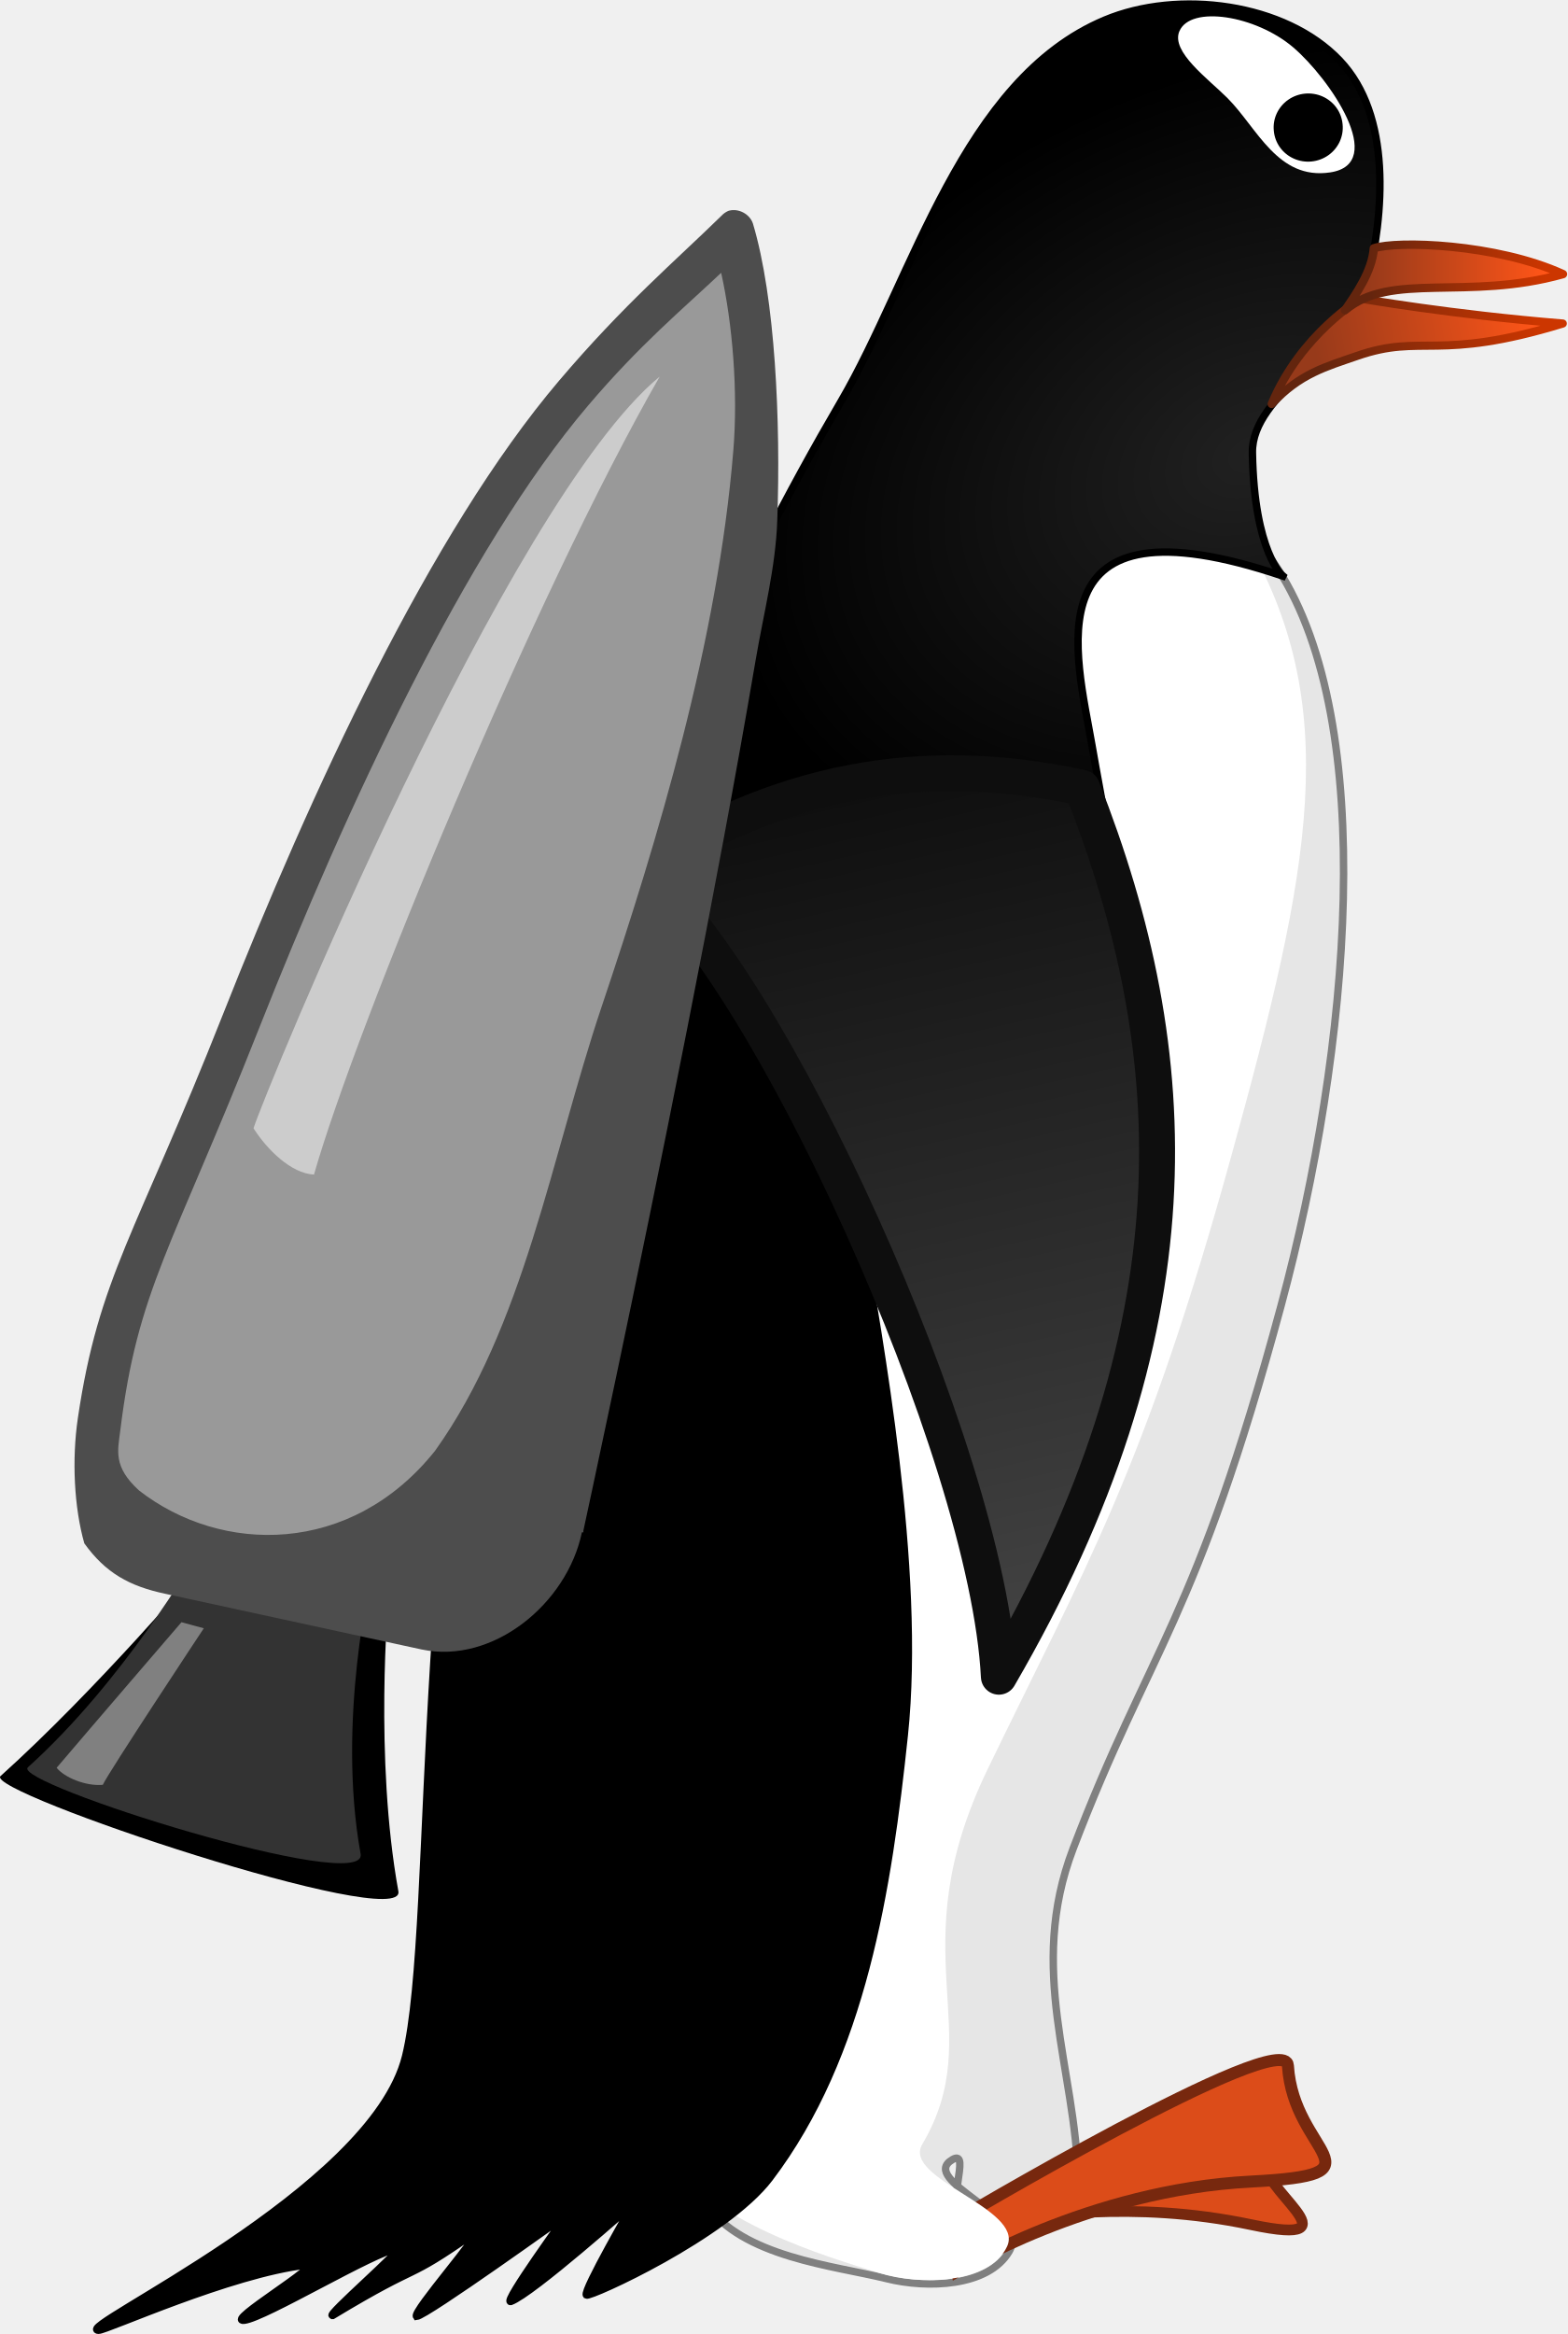
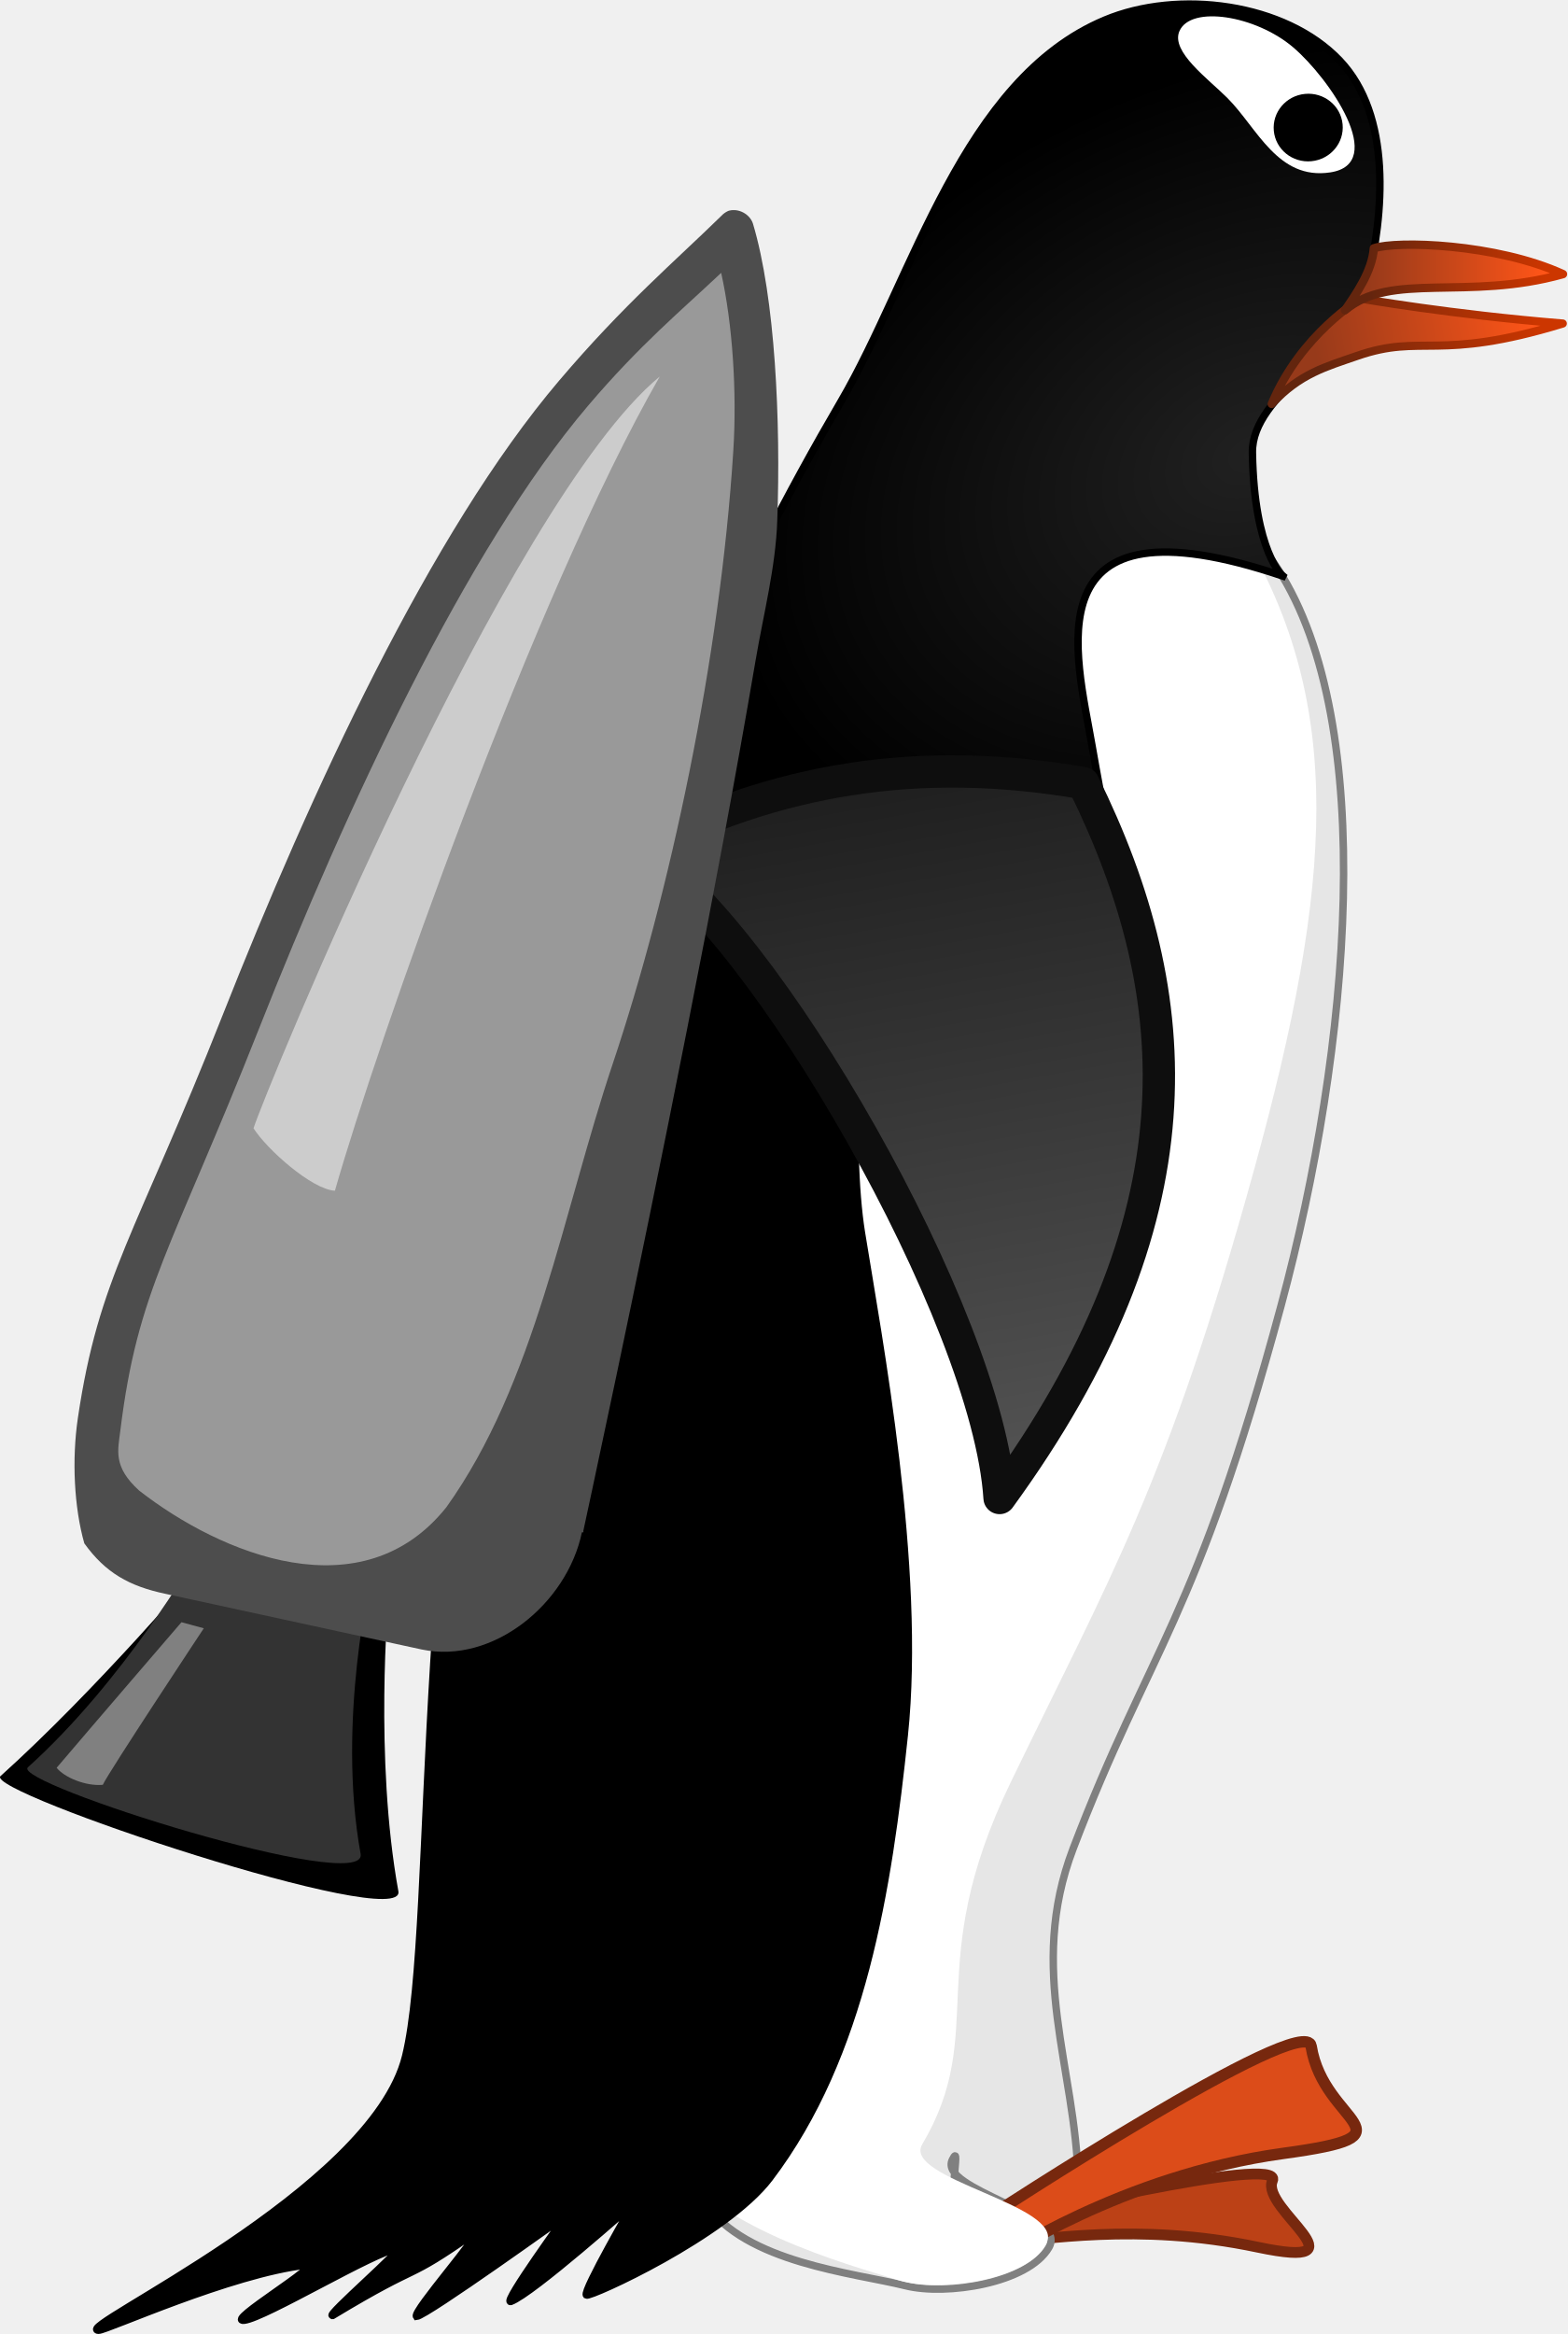
<svg xmlns="http://www.w3.org/2000/svg" xmlns:xlink="http://www.w3.org/1999/xlink" width="43" height="64" id="svg2985" version="1.1">
  <defs id="defs2987">
    <linearGradient id="linearGradient3966">
-       <stop style="stop-color:#0e0e0e;stop-opacity:1;" offset="0" id="stop3968" />
-       <stop style="stop-color:#454545;stop-opacity:1;" offset="1" id="stop3970" />
+       <stop style="stop-color:#1e1e1e;stop-opacity:1;" offset="0" id="stop3968" />
+       <stop style="stop-color:#555555;stop-opacity:1;" offset="1" id="stop3970" />
    </linearGradient>
    <linearGradient id="linearGradient3956">
      <stop style="stop-color:#212121;stop-opacity:1;" offset="0" id="stop3958" />
      <stop style="stop-color:#000000;stop-opacity:1;" offset="1" id="stop3960" />
    </linearGradient>
    <linearGradient id="linearGradient3849">
      <stop id="stop3851" offset="0" style="stop-color:#301207;stop-opacity:1;" />
      <stop id="stop3853" offset="1" style="stop-color:#ad2e00;stop-opacity:1;" />
    </linearGradient>
    <linearGradient id="linearGradient3833">
      <stop style="stop-color:#461b0c;stop-opacity:1;" offset="0" id="stop3835" />
      <stop style="stop-color:#e73d00;stop-opacity:1;" offset="1" id="stop3837" />
    </linearGradient>
    <linearGradient id="linearGradient3825">
      <stop style="stop-color:#593b05;stop-opacity:1;" offset="0" id="stop3827" />
      <stop style="stop-color:#e6e6e6;stop-opacity:1;" offset="1" id="stop3829" />
    </linearGradient>
    <linearGradient xlink:href="#linearGradient3833-5" id="linearGradient3839-5" x1="-377.125" y1="502.186" x2="-344.375" y2="499.311" gradientUnits="userSpaceOnUse" />
    <linearGradient id="linearGradient3833-5">
      <stop style="stop-color:#973a1a;stop-opacity:1;" offset="0" id="stop3835-8" />
      <stop style="stop-color:#ff5518;stop-opacity:1;" offset="1" id="stop3837-1" />
    </linearGradient>
    <linearGradient xlink:href="#linearGradient3849-3" id="linearGradient3847-6" x1="-377.125" y1="502.186" x2="-344.375" y2="499.311" gradientUnits="userSpaceOnUse" />
    <linearGradient id="linearGradient3849-3">
      <stop id="stop3851-9" offset="0" style="stop-color:#63250e;stop-opacity:1;" />
      <stop id="stop3853-1" offset="1" style="stop-color:#cc3600;stop-opacity:1;" />
    </linearGradient>
    <linearGradient id="linearGradient3892">
      <stop style="stop-color:#461b0c;stop-opacity:1;" offset="0" id="stop3894" />
      <stop style="stop-color:#e73d00;stop-opacity:1;" offset="1" id="stop3896" />
    </linearGradient>
    <linearGradient id="linearGradient3899">
      <stop id="stop3901" offset="0" style="stop-color:#301207;stop-opacity:1;" />
      <stop id="stop3903" offset="1" style="stop-color:#ad2e00;stop-opacity:1;" />
    </linearGradient>
    <radialGradient xlink:href="#linearGradient3956" id="radialGradient3962" cx="33.469" cy="16.095" fx="33.469" fy="16.095" r="13.446" gradientTransform="matrix(-0.3432234,-0.6931926,1.006072,-0.4769849,35.52516,27.34479)" gradientUnits="userSpaceOnUse" />
-     <linearGradient xlink:href="#linearGradient3966" id="linearGradient3972" x1="23.201" y1="17.489" x2="27.229" y2="34.926" gradientUnits="userSpaceOnUse" gradientTransform="matrix(1.423809,0,0,1.393247,-4.892143,-18.73168)" />
+     <linearGradient xlink:href="#linearGradient3966" id="linearGradient3972" x1="23.201" y1="17.489" x2="27.229" y2="34.926" gradientUnits="userSpaceOnUse" gradientTransform="matrix(1.433709,0,0,1.120426,-5.138382,-14.09188)" />
    <linearGradient xlink:href="#linearGradient3833-5" id="linearGradient3150" gradientUnits="userSpaceOnUse" gradientTransform="matrix(0.2307446,0,0,0.2257916,130.8637,-120.6618)" x1="-374.89" y1="503.732" x2="-347.763" y2="506.743" />
    <linearGradient xlink:href="#linearGradient3849-3" id="linearGradient3152" gradientUnits="userSpaceOnUse" gradientTransform="matrix(0.2307446,0,0,0.2257916,130.8637,-120.6618)" x1="-374.89" y1="503.732" x2="-347.763" y2="506.743" />
    <linearGradient xlink:href="#linearGradient3833-5" id="linearGradient3154" gradientUnits="userSpaceOnUse" gradientTransform="matrix(0.2419657,0,0,0.2251357,134.7735,-119.6418)" x1="-365.893" y1="494.769" x2="-346.056" y2="500.267" />
    <linearGradient xlink:href="#linearGradient3849-3" id="linearGradient3156" gradientUnits="userSpaceOnUse" gradientTransform="matrix(0.2419657,0,0,0.2251357,134.7735,-119.6418)" x1="-365.893" y1="494.769" x2="-346.056" y2="500.267" />
  </defs>
  <g id="layer1" transform="translate(-5.885967,15.98796)">
-     <path style="fill:#dc4c19;fill-opacity:1;stroke:#77280e;stroke-width:0.295;stroke-miterlimit:4;stroke-opacity:1;stroke-dasharray:none" d="m 33.085,44.881 c 1.232,-0.041 3.785,-0.57 7.122,0.134 3.09,0.652 0.06,-1.058 0.401,-1.822 0.34,-0.763 -7.244,1.071 -7.244,1.071 0,0 -0.428,0.387 -0.278,0.617 z" id="path3974-4" />
-     <path style="fill:#e6e6e6;stroke:#808080;stroke-width:0.204px;stroke-linecap:butt;stroke-linejoin:miter;stroke-opacity:1" d="m 40.936,-0.387 c 2.755,4.263 2.001,13.114 0.087,20.204 -2.337,8.657 -3.593,9.362 -5.703,14.887 -1.27,3.325 0.068,6.014 0.139,9.091 0.024,1.022 -2.113,1.375 -3.106,1.056 -0.615,-0.197 0.212,-1.946 -0.343,-1.621 -0.964,0.564 2.116,1.56 1.557,2.514 -0.572,0.976 -2.251,1.028 -3.365,0.749 C 28.774,46.137 26.229,45.911 25.228,44.42 19.151,35.367 20.728,23.512 25.016,11.711 28.966,0.839 37.222,-6.133 40.936,-0.387 z" id="path2993-5" />
-     <path style="fill:#dc4c19;fill-opacity:1;stroke:#77280e;stroke-width:0.329;stroke-miterlimit:4;stroke-opacity:1;stroke-dasharray:none" d="m 32.143,46.283 c 0,0 3.606,-2.222 8.045,-2.45 3.808,-0.196 1.173,-0.737 1.024,-3.181 -0.069,-1.124 -9.284,4.348 -9.284,4.348 z" id="path3974" />
-     <path style="fill:#ffffff;stroke:none" d="m 39.989,-1.32 c 2.765,4.669 1.851,9.126 -0.325,17.012 -2.386,8.644 -3.997,11.264 -6.691,16.838 -2.451,5.072 0.052,7.161 -1.792,10.282 -0.561,0.95 2.808,1.759 2.328,2.799 -0.475,1.027 -2.395,1.076 -3.491,0.733 -1.46,-0.457 -4.76,-1.407 -5.919,-3.356 C 18.56,33.666 19.245,22.263 23.533,10.462 27.483,-0.409 36.503,-7.207 39.989,-1.32 z" id="path2993-5-8" />
+     <path style="fill:#bc4116;fill-opacity:1;stroke:#77280e;stroke-width:0.295;stroke-miterlimit:4;stroke-opacity:1;stroke-dasharray:none" d="m 33.264,45.498 c 1.232,-0.041 3.785,-0.57 7.122,0.134 3.09,0.652 0.06,-1.058 0.401,-1.822 0.34,-0.763 -7.244,1.071 -7.244,1.071 0,0 -0.428,0.387 -0.278,0.617 z" id="path3974-4" />
+     <path style="fill:#e6e6e6;stroke:#808080;stroke-width:0.204px;stroke-linecap:butt;stroke-linejoin:miter;stroke-opacity:1" d="m 40.936,-0.387 c 2.755,4.263 2.001,13.114 0.087,20.204 -2.337,8.657 -3.593,9.362 -5.703,14.887 -1.27,3.325 0.068,6.014 0.139,9.091 0.024,1.022 -2.113,1.375 -3.106,1.056 -0.615,-0.197 -0.054,-2.195 -0.343,-1.621 -0.417,0.83 3.203,1.46 2.644,2.413 -0.572,0.976 -2.813,1.325 -3.927,1.046 C 29.298,46.333 26.335,46.064 25.228,44.42 19.136,35.377 20.728,23.512 25.016,11.711 28.966,0.839 37.222,-6.133 40.936,-0.387 z" id="path2993-5" />
+     <path style="fill:#dc4c19;fill-opacity:1;stroke:#77280e;stroke-width:0.313;stroke-miterlimit:4;stroke-opacity:1;stroke-dasharray:none" d="m 33.254,45.975 c 0,0 3.419,-2.314 7.828,-2.915 3.784,-0.516 1.111,-0.766 0.766,-2.943 -0.159,-1.001 -8.912,4.727 -8.912,4.727 z" id="path3974" />
+     <path style="fill:#ffffff;stroke:none" d="m 39.989,-1.32 c 2.765,4.669 2.476,9.501 0.3,17.387 -2.386,8.644 -3.997,11.264 -6.691,16.838 -2.451,5.072 -0.573,6.786 -2.417,9.907 -0.561,0.95 3.896,1.659 3.415,2.699 -0.475,1.027 -2.957,1.373 -4.054,1.03 -1.46,-0.457 -5.178,-1.452 -6.443,-3.553 C 18.505,33.699 19.245,22.263 23.533,10.462 27.483,-0.409 36.503,-7.207 39.989,-1.32 z" id="path2993-5-8" />
    <path style="fill:url(#radialGradient3962);fill-opacity:1;stroke:#000000;stroke-width:0.204px;stroke-linecap:butt;stroke-linejoin:miter;stroke-opacity:1" d="M 41.073,-0.192 C 34.093,-2.541 35.409,1.969 35.84,4.468 c 0.515,2.986 1.374,6.46 0.396,8.846 -0.487,1.19 -2.184,1.815 -2.222,1.285 0,0 0.704,-5.59 -2.981,-4.925 -1.867,0.337 -1.867,5.976 -1.522,8.127 0.463,2.882 1.661,9.203 1.177,13.792 -0.444,4.209 -1.138,8.776 -3.697,12.147 -1.2,1.581 -4.91,3.266 -5.021,3.204 -0.091,-0.124 1.29,-2.508 1.29,-2.508 0,0 -2.766,2.465 -3.368,2.685 -0.212,0.036 1.545,-2.382 1.545,-2.382 0,0 -3.853,2.767 -4.128,2.791 -0.1,-0.144 1.843,-2.342 1.619,-2.31 -2.048,1.434 -1.342,0.727 -3.922,2.285 -0.196,0.025 1.987,-1.866 1.795,-1.841 -0.637,0.082 -3.632,1.899 -4.215,1.97 -0.561,0.069 2.21,-1.572 1.706,-1.514 -2.087,0.239 -5.49,1.795 -5.703,1.789 -0.784,-0.019 7.513,-3.815 8.422,-7.507 0.91,-3.692 0.098,-16.697 3.189,-25.394 3.412,-9.603 5.799,-14.936 8.756,-19.991 1.989,-3.401 3.327,-8.814 7.234,-10.454 2.009,-0.843 4.942,-0.47 6.442,1.11 1.428,1.505 1.23,4.166 0.735,6.18 -0.441,1.794 -3.157,2.945 -3.129,4.574 0.047,2.748 0.836,3.379 0.836,3.379 z" id="path3006-1" />
    <g id="g3048" transform="matrix(0.978093,-0.09342292,0.09342292,0.978093,-1.126265,3.438333)">
      <path id="path3049" d="m 41.676,-15.006 c -0.298,0.547 0.672,1.395 1.16,1.987 0.749,0.91 1.175,2.415 2.655,2.336 1.637,-0.087 0.23,-2.614 -0.692,-3.569 -0.961,-0.994 -2.743,-1.451 -3.122,-0.754 z" style="fill:#ffffff;stroke:none" />
-       <path transform="matrix(0.06406802,0,0,0.06269279,89.68587,-41.89939)" d="m -682.421,477.125 a 15.052,15.052 0 1 1 -30.103,0 15.052,15.052 0 1 1 30.103,0 z" id="path3053" style="fill:#000000;fill-opacity:1;fill-rule:nonzero;stroke:none" />
+       <path transform="matrix(0.06406802,0,0,0.06269279,89.68587,-41.89939)" d="m -682.421,477.125 c 0,8.313 -6.739,15.052 -15.052,15.052 -8.313,0 -15.052,-6.739 -15.052,-15.052 0,-8.313 6.739,-15.052 15.052,-15.052 8.313,0 15.052,6.739 15.052,15.052 z" id="path3053" style="fill:#000000;fill-opacity:1;fill-rule:nonzero;stroke:none" />
    </g>
    <g id="g3052" transform="matrix(0.941755,-0.2801628,0.2801628,0.941755,2.166103,12.85038)">
      <path id="path3823-0" d="m 46.035,-8.233 c 0,0 2.29,1.145 5.203,2.274 -3.676,0.026 -3.823,-0.858 -5.757,-0.771 -0.913,0.041 -1.683,0.017 -2.672,0.607 1.334,-1.641 3.226,-2.11 3.226,-2.11 z" style="fill:url(#linearGradient3150);fill-opacity:1;stroke:url(#linearGradient3152);stroke-width:0.228px;stroke-linecap:round;stroke-linejoin:round;stroke-opacity:1" />
      <path id="path3855-6" d="m 46.782,-9.475 c 0.665,-0.028 3.313,0.846 4.855,2.196 -2.783,-0.042 -4.578,-1.444 -6.12,-0.769 0.395,-0.32 1.034,-0.816 1.265,-1.428 z" style="fill:url(#linearGradient3154);fill-opacity:1;stroke:url(#linearGradient3156);stroke-width:0.234;stroke-linecap:butt;stroke-linejoin:round;stroke-miterlimit:4;stroke-opacity:1;stroke-dasharray:none" />
    </g>
-     <path style="fill:url(#linearGradient3972);fill-opacity:1;stroke:#0e0e0e;stroke-width:0.986;stroke-linejoin:round;stroke-miterlimit:4;stroke-opacity:1;stroke-dasharray:none" d="M 35.565,5.614 C 38.454,12.945 38.812,20.479 33.284,29.988 32.973,23.825 26.856,10.493 23.425,7.905 27.162,5.467 31.074,4.64 35.565,5.614 z" id="path3964" />
+     <path style="fill:url(#linearGradient3972);fill-opacity:1;stroke:#0e0e0e;stroke-width:0.887;stroke-linejoin:round;stroke-miterlimit:4;stroke-opacity:1;stroke-dasharray:none" d="M 35.6,5.487 C 38.509,11.382 38.87,17.441 33.303,25.088 32.99,20.131 26.83,9.41 23.376,7.329 27.139,5.368 31.078,4.703 35.6,5.487 z" id="path3964" />
    <g id="g3038" transform="matrix(0.9776437,-0.09801315,0.09801315,0.9776437,-2.555359,1.811443)">
      <g transform="matrix(1.349743,0,0,1.349743,-1.385211,-15.38417)" id="g4081">
        <path style="fill:#000000;stroke:none" d="m 9.607,31.318 c 0,0 -2.42,2.333 -4.561,3.901 -0.393,0.288 8.02,4.068 7.95,3.191 -0.224,-2.798 0.398,-6.029 0.398,-6.029 z" id="path4045-5" />
        <path style="fill:#333333;stroke:none" d="m 9.517,31.105 c 0,0 -1.75,2.422 -3.89,3.99 -0.393,0.288 6.74,3.347 6.669,2.469 -0.224,-2.798 0.805,-5.735 0.805,-5.735 z" id="path4045" />
        <path style="fill:#808080;stroke:none" d="m 9.087,32.427 0.447,0.171 c 0,0 -2.273,2.784 -2.401,3.012 -0.36,-0.003 -0.783,-0.237 -0.915,-0.446 0.73,-0.703 2.869,-2.737 2.869,-2.737 z" id="path4065" />
      </g>
      <g transform="matrix(1.378225,0.0752846,-0.0752846,1.378225,-0.3446405,-17.65948)" id="g4067">
        <path id="path4069" style="fill:#999999;fill-opacity:1;fill-rule:nonzero;stroke:none" d="m 22.192,5.863 c 0.396,1.531 0.255,2.218 0.368,4.325 0.113,2.106 -4.998,21.728 -4.998,21.728 -0.293,1.239 -1.567,1.968 -2.8,1.65 L 9.861,32.3 C 8.628,31.982 7.546,30.586 8.211,29.5 c 0,0 5.237,-14.753 10.575,-20.486 1.373,-1.475 2.406,-2.256 3.406,-3.151 z" />
-         <path style="font-size:medium;font-style:normal;font-variant:normal;font-weight:normal;font-stretch:normal;text-indent:0;text-align:start;text-decoration:none;line-height:normal;letter-spacing:normal;word-spacing:normal;text-transform:none;direction:ltr;block-progression:tb;writing-mode:lr-tb;text-anchor:start;baseline-shift:baseline;color:#000000;fill:#4d4d4d;fill-opacity:1;fill-rule:nonzero;stroke:none;stroke-width:0.8;marker:none;visibility:visible;display:inline;overflow:visible;enable-background:accumulate;font-family:Sans;-inkscape-font-specification:Sans" d="m 22.299,4.854 c -0.058,0.019 -0.112,0.051 -0.156,0.094 -0.985,0.881 -2.044,1.691 -3.438,3.188 -2.741,2.944 -5.391,8.079 -7.375,12.5 -1.961,4.371 -2.745,5.177 -3.297,8.012 -0.161,0.83 -0.158,1.799 0.016,2.535 0.4,0.614 0.868,0.906 1.594,1.094 l 5.125,1.359 c 1.425,0.368 2.978,-0.79 3.344,-2.219 l 0.031,0 c 0.002,-0.009 -0.002,-0.022 0,-0.031 0.007,-0.028 1.302,-4.905 2.562,-10.062 0.632,-2.586 1.182,-4.909 1.719,-7.375 0.201,-0.924 0.485,-1.839 0.562,-2.781 0.164,-2.005 0.164,-4.508 -0.219,-6.031 -0.055,-0.193 -0.273,-0.323 -0.469,-0.281 z m -0.219,1.25 c 0.183,1.034 0.236,2.416 0.082,3.61 -0.491,3.824 -1.87,7.753 -3.176,11.121 -1.15,2.976 -1.852,6.365 -3.766,8.8 -1.795,2.051 -4.416,1.897 -6.016,0.531 -0.509,-0.506 -0.393,-0.829 -0.324,-1.234 0.478,-2.823 1.199,-3.595 3.168,-7.984 1.969,-4.389 4.622,-9.492 7.219,-12.281 1.114,-1.196 1.969,-1.835 2.812,-2.562 z" id="rect4002" />
-         <path style="fill:#cccccc;stroke:none" d="m 20.745,8.142 c -3.209,2.41 -8.647,14.125 -8.897,14.812 0.25,0.438 0.716,0.947 1.179,0.991 0.988,-2.95 4.975,-11.49 7.718,-15.804 z" id="path4043" />
+         <path style="font-size:medium;font-style:normal;font-variant:normal;font-weight:normal;font-stretch:normal;text-indent:0;text-align:start;text-decoration:none;line-height:normal;letter-spacing:normal;word-spacing:normal;text-transform:none;direction:ltr;block-progression:tb;writing-mode:lr-tb;text-anchor:start;baseline-shift:baseline;color:#000000;fill:#4d4d4d;fill-opacity:1;fill-rule:nonzero;stroke:none;stroke-width:0.8;marker:none;visibility:visible;display:inline;overflow:visible;enable-background:accumulate;font-family:Sans;-inkscape-font-specification:Sans" d="m 22.299,4.854 c -0.058,0.019 -0.112,0.051 -0.156,0.094 -0.985,0.881 -2.044,1.691 -3.438,3.188 -2.741,2.944 -5.391,8.079 -7.375,12.5 -1.961,4.371 -2.745,5.177 -3.297,8.012 -0.161,0.83 -0.158,1.799 0.016,2.535 0.4,0.614 0.868,0.906 1.594,1.094 l 5.125,1.359 c 1.425,0.368 2.978,-0.79 3.344,-2.219 l 0.031,0 c 0.002,-0.009 -0.002,-0.022 0,-0.031 0.007,-0.028 1.302,-4.905 2.562,-10.062 0.632,-2.586 1.182,-4.909 1.719,-7.375 0.201,-0.924 0.485,-1.839 0.562,-2.781 0.164,-2.005 0.164,-4.508 -0.219,-6.031 -0.055,-0.193 -0.273,-0.323 -0.469,-0.281 z m -0.219,1.25 c 0.183,1.034 0.213,2.414 0.082,3.61 -0.456,4.186 -1.694,8.902 -2.999,12.271 -1.15,2.976 -1.852,6.365 -3.766,8.8 -1.795,2.051 -4.593,0.748 -6.192,-0.618 -0.509,-0.506 -0.393,-0.829 -0.324,-1.234 0.478,-2.823 1.199,-3.595 3.168,-7.984 1.969,-4.389 4.622,-9.492 7.219,-12.281 1.114,-1.196 1.969,-1.835 2.812,-2.563 z" id="rect4002" />
+         <path style="fill:#cccccc;stroke:none" d="m 20.745,8.142 c -3.209,2.41 -8.647,14.125 -8.897,14.812 0.25,0.438 1.125,1.291 1.587,1.336 0.988,-2.95 4.567,-11.834 7.31,-16.148 z" id="path4043" />
      </g>
    </g>
  </g>
</svg>
